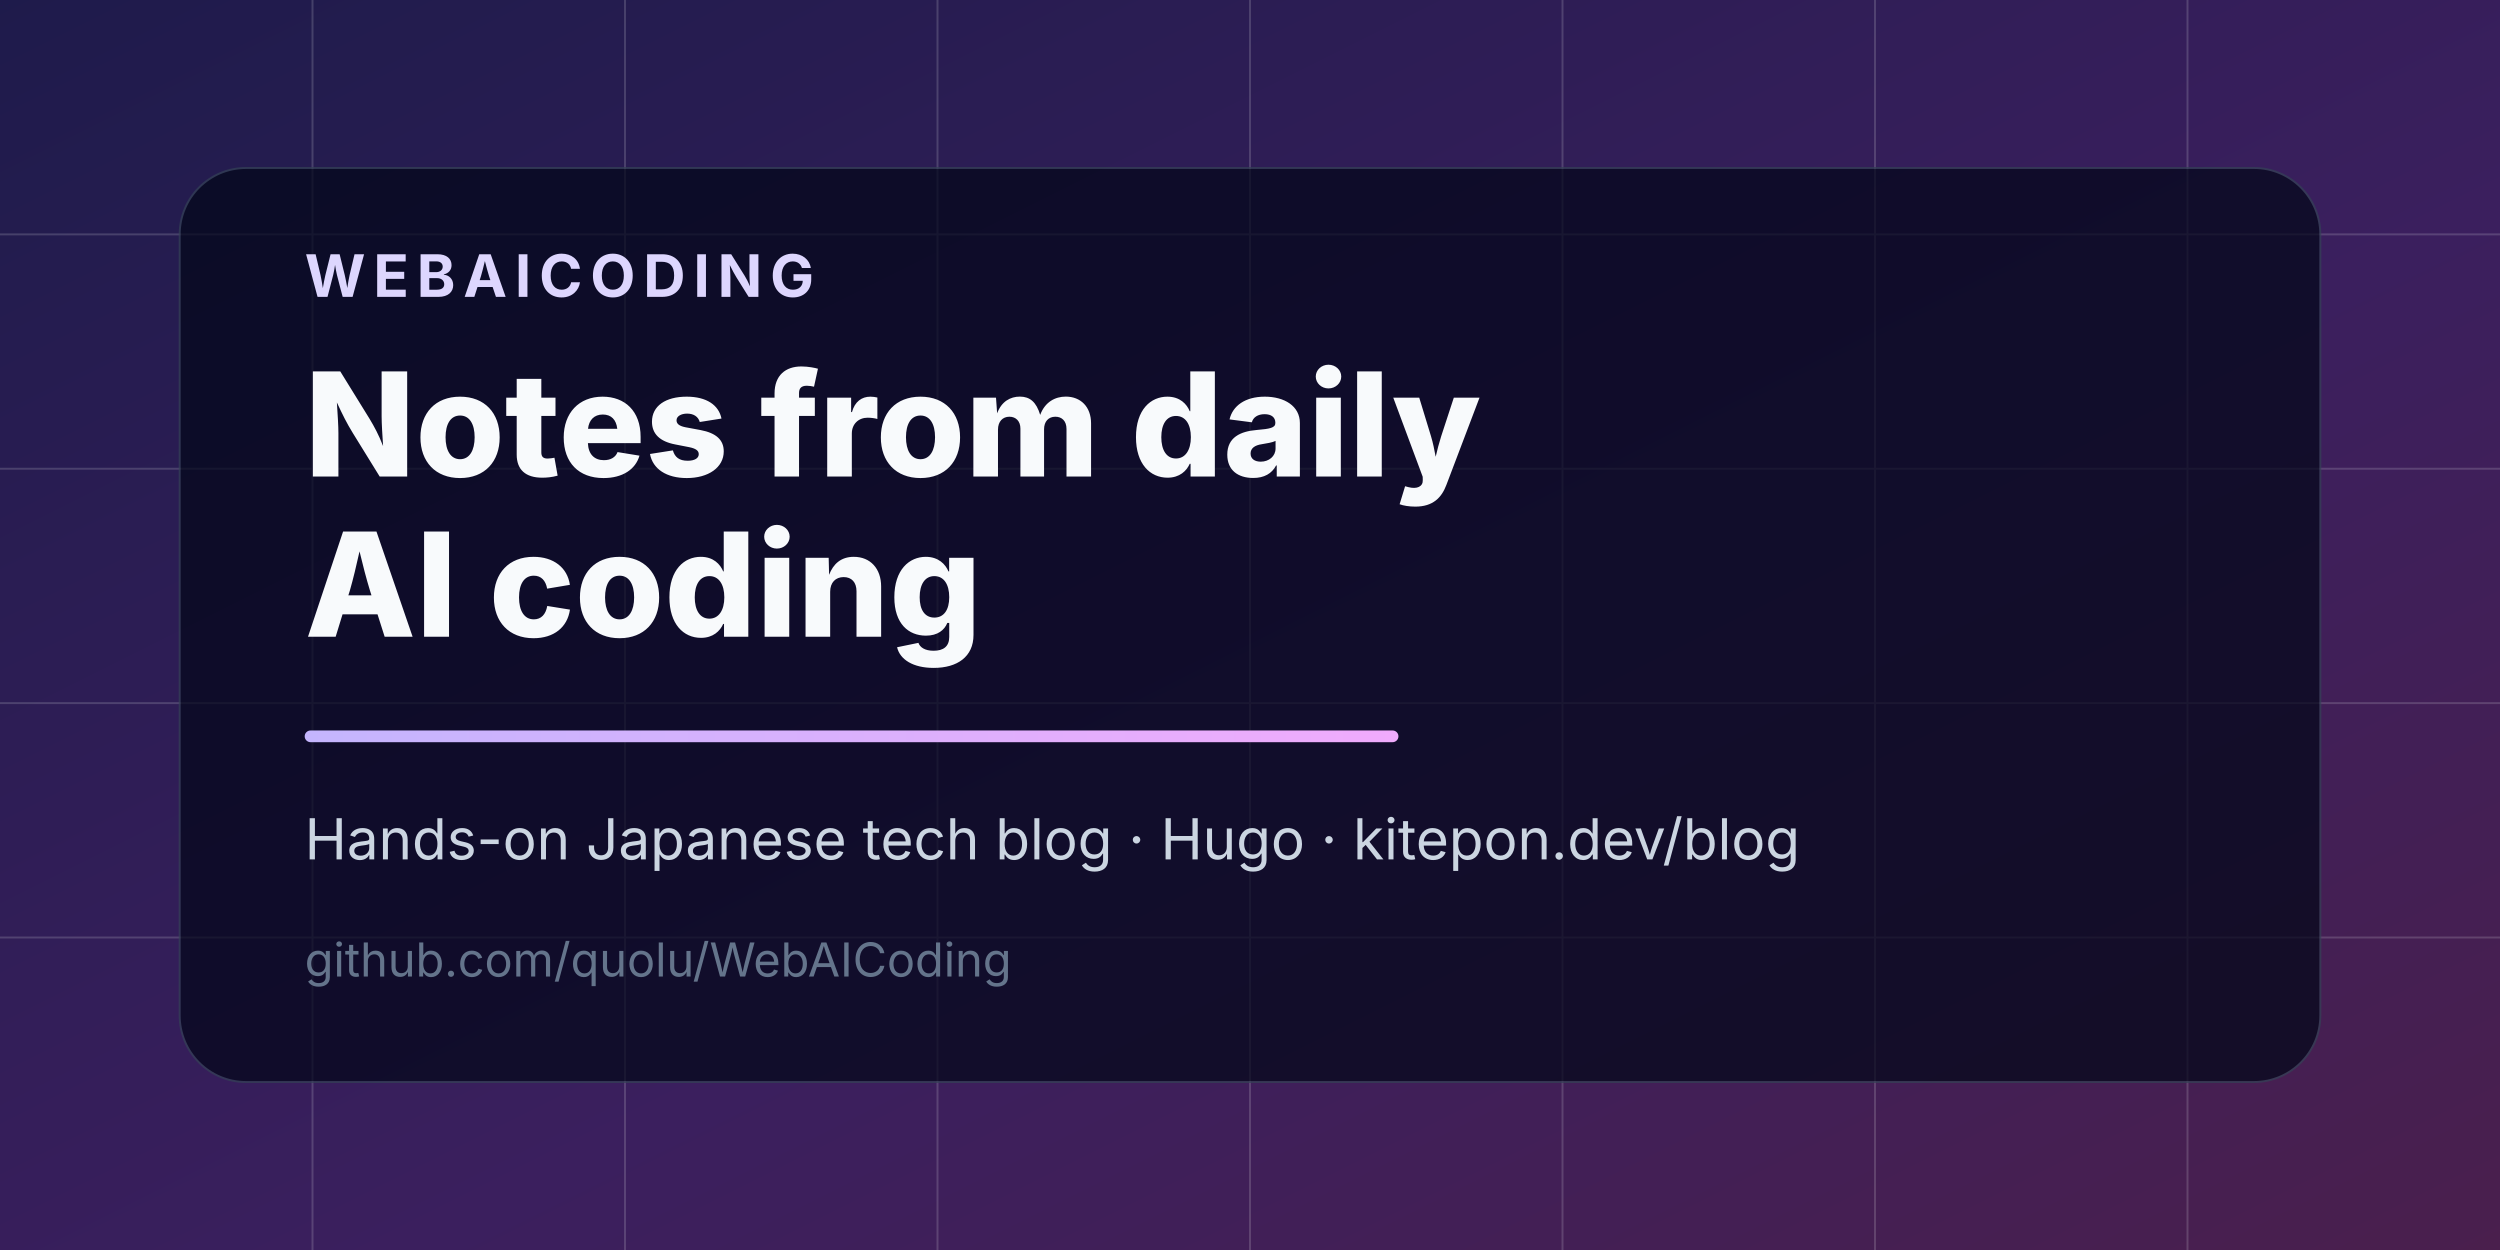
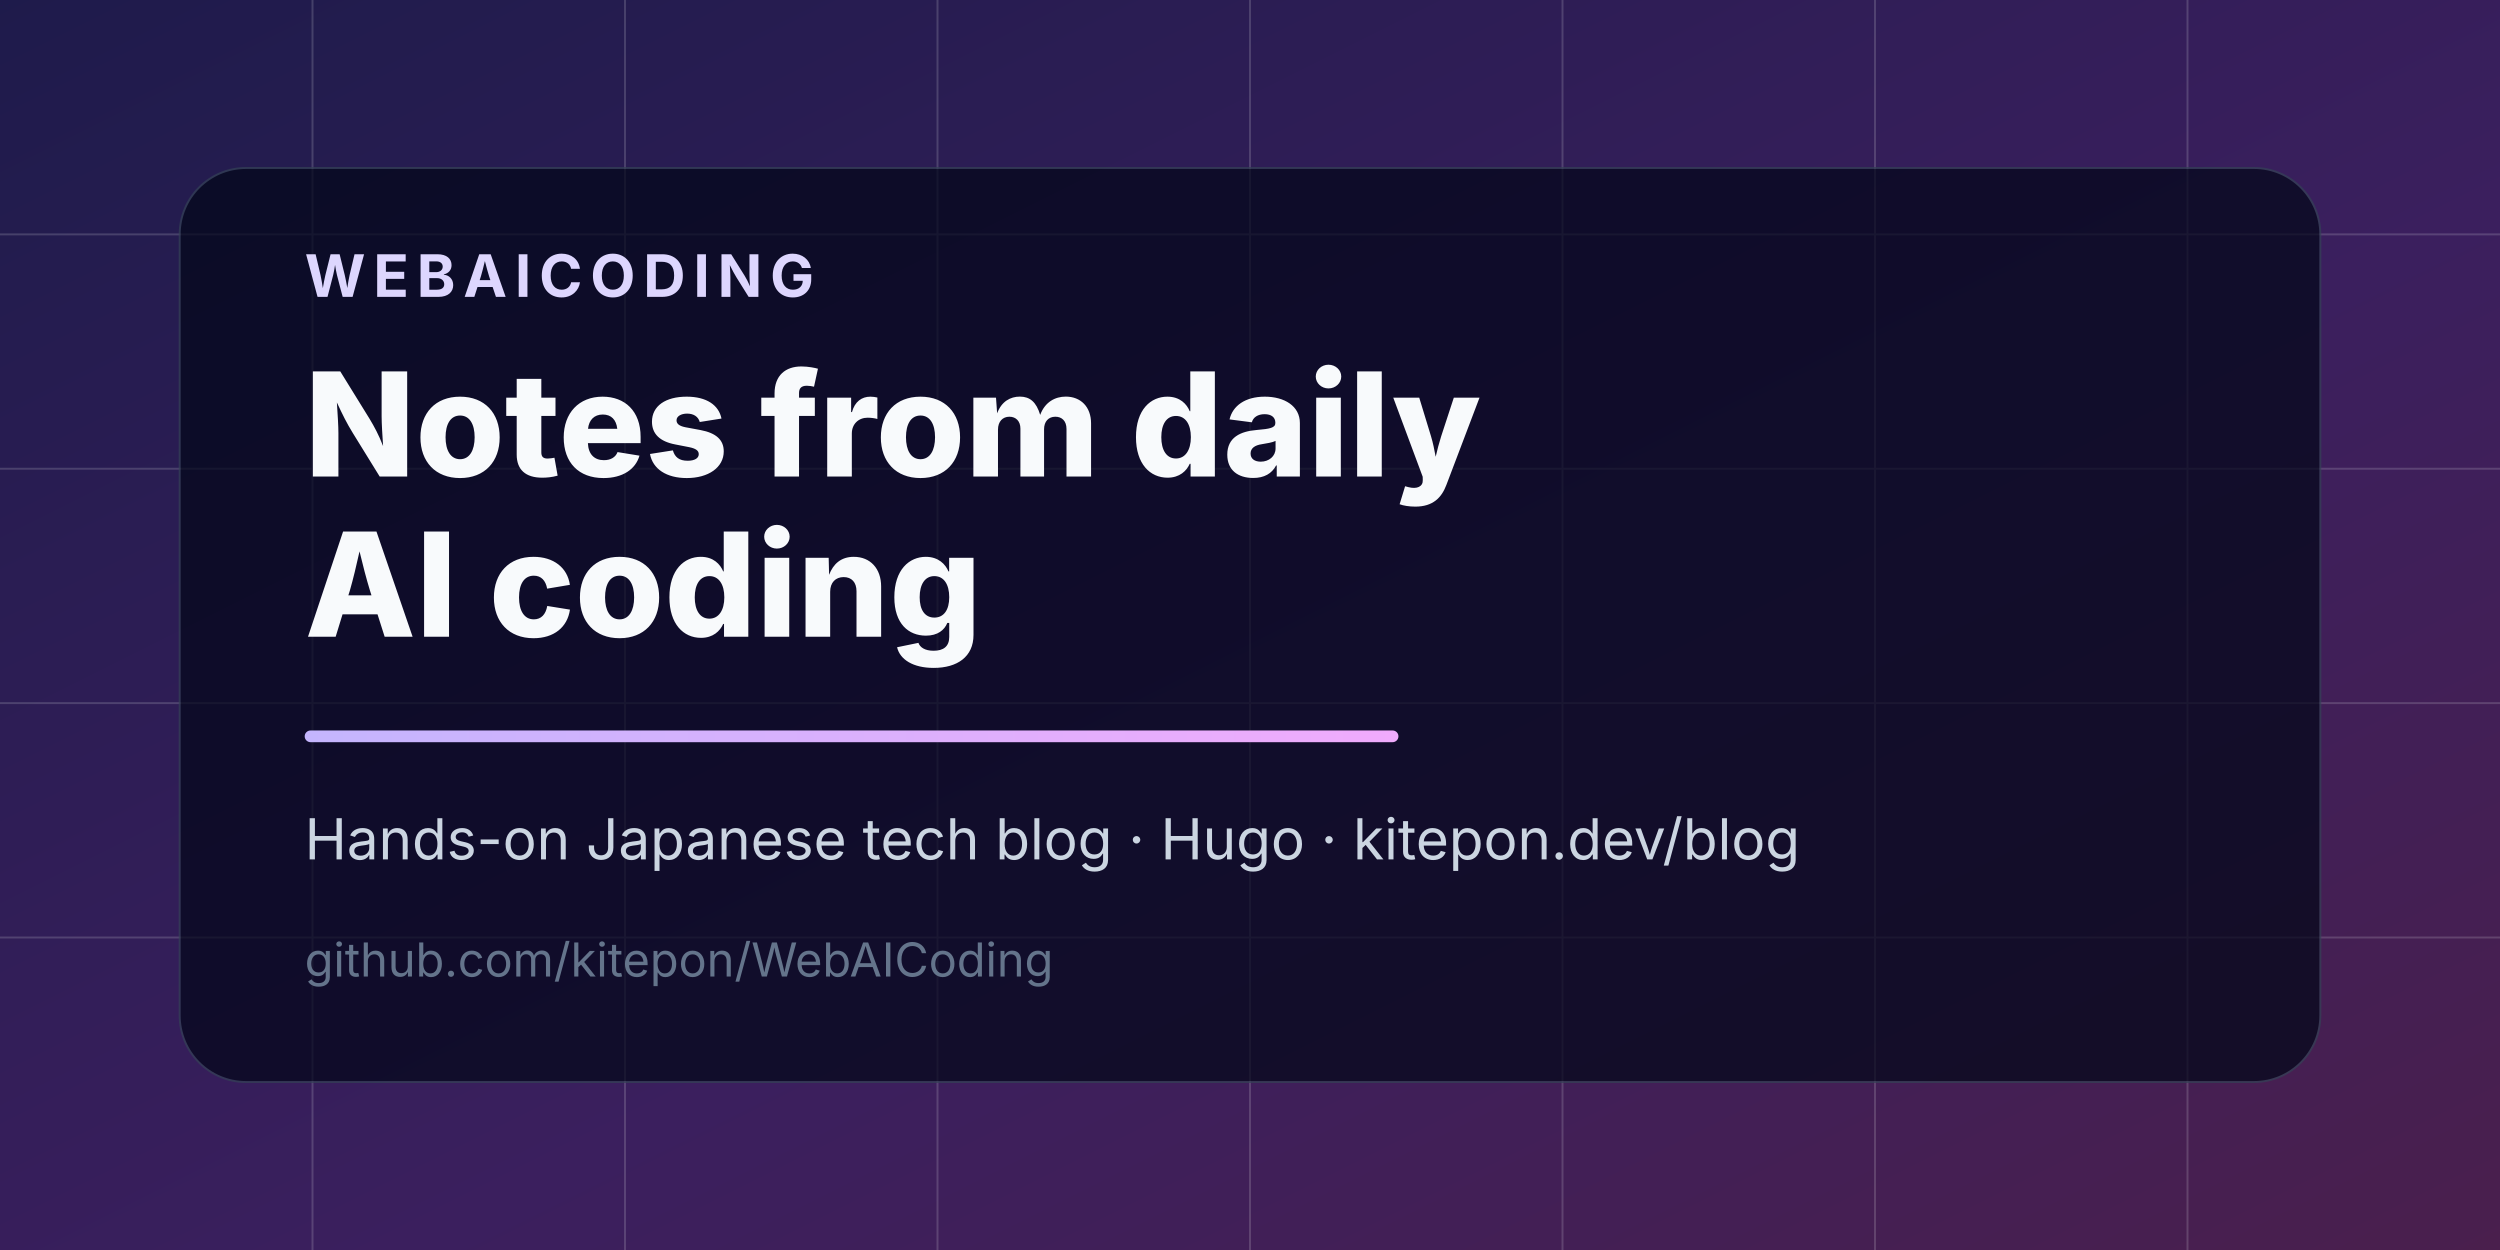
<svg xmlns="http://www.w3.org/2000/svg" width="1280" height="640" viewBox="0 0 1280 640" role="img" aria-labelledby="t d">
  <defs>
    <linearGradient id="bg" x1="0" y1="0" x2="1" y2="1">
      <stop offset="0" stop-color="#1e1b4b" />
      <stop offset="0.58" stop-color="#3b1f5e" />
      <stop offset="1" stop-color="#4a1f4d" />
    </linearGradient>
    <linearGradient id="ln" x1="0" y1="0" x2="1" y2="0">
      <stop offset="0" stop-color="#c4b5fd" />
      <stop offset="1" stop-color="#f0abfc" />
    </linearGradient>
  </defs>
  <rect width="1280" height="640" fill="url(#bg)" />
  <g opacity="0.18" stroke="#e5e7eb" stroke-width="1">
    <path d="M0 120h1280M0 240h1280M0 360h1280M0 480h1280" />
    <path d="M160 0v640M320 0v640M480 0v640M640 0v640M800 0v640M960 0v640M1120 0v640" />
  </g>
  <g transform="translate(92 86)">
    <rect x="0" y="0" width="1096" height="468" rx="34" fill="#020617" opacity="0.72" stroke="#334155" />
    <g transform="translate(64 66)">
      <text x="0" y="0" fill="#ddd6fe" font-family="Inter, 'Noto Sans JP', 'DejaVu Sans', ui-sans-serif, system-ui, sans-serif" font-size="30" font-weight="700" letter-spacing="4">WEBAICODING</text>
      <text x="0" y="92" fill="#f8fafc" font-family="Inter, 'Noto Sans JP', 'DejaVu Sans', ui-sans-serif, system-ui, sans-serif" font-size="74" font-weight="800">Notes from daily</text>
      <text x="0" y="174" fill="#f8fafc" font-family="Inter, 'Noto Sans JP', 'DejaVu Sans', ui-sans-serif, system-ui, sans-serif" font-size="74" font-weight="800">AI coding</text>
      <rect x="0" y="222" width="560" height="6" rx="3" fill="url(#ln)" />
      <text x="0" y="288" fill="#cbd5e1" font-family="Inter, 'Noto Sans JP', 'DejaVu Sans', ui-sans-serif, system-ui, sans-serif" font-size="29">Hands-on Japanese tech blog · Hugo · kitepon.dev/blog</text>
-       <text x="0" y="348" fill="#64748b" font-family="Inter, 'Noto Sans JP', 'DejaVu Sans', ui-sans-serif, system-ui, sans-serif" font-size="24">github.com/quolu/WebAICoding</text>
+       <text x="0" y="348" fill="#64748b" font-family="Inter, 'Noto Sans JP', 'DejaVu Sans', ui-sans-serif, system-ui, sans-serif" font-size="24">github.com/kitepon/WebAICoding</text>
    </g>
  </g>
</svg>
